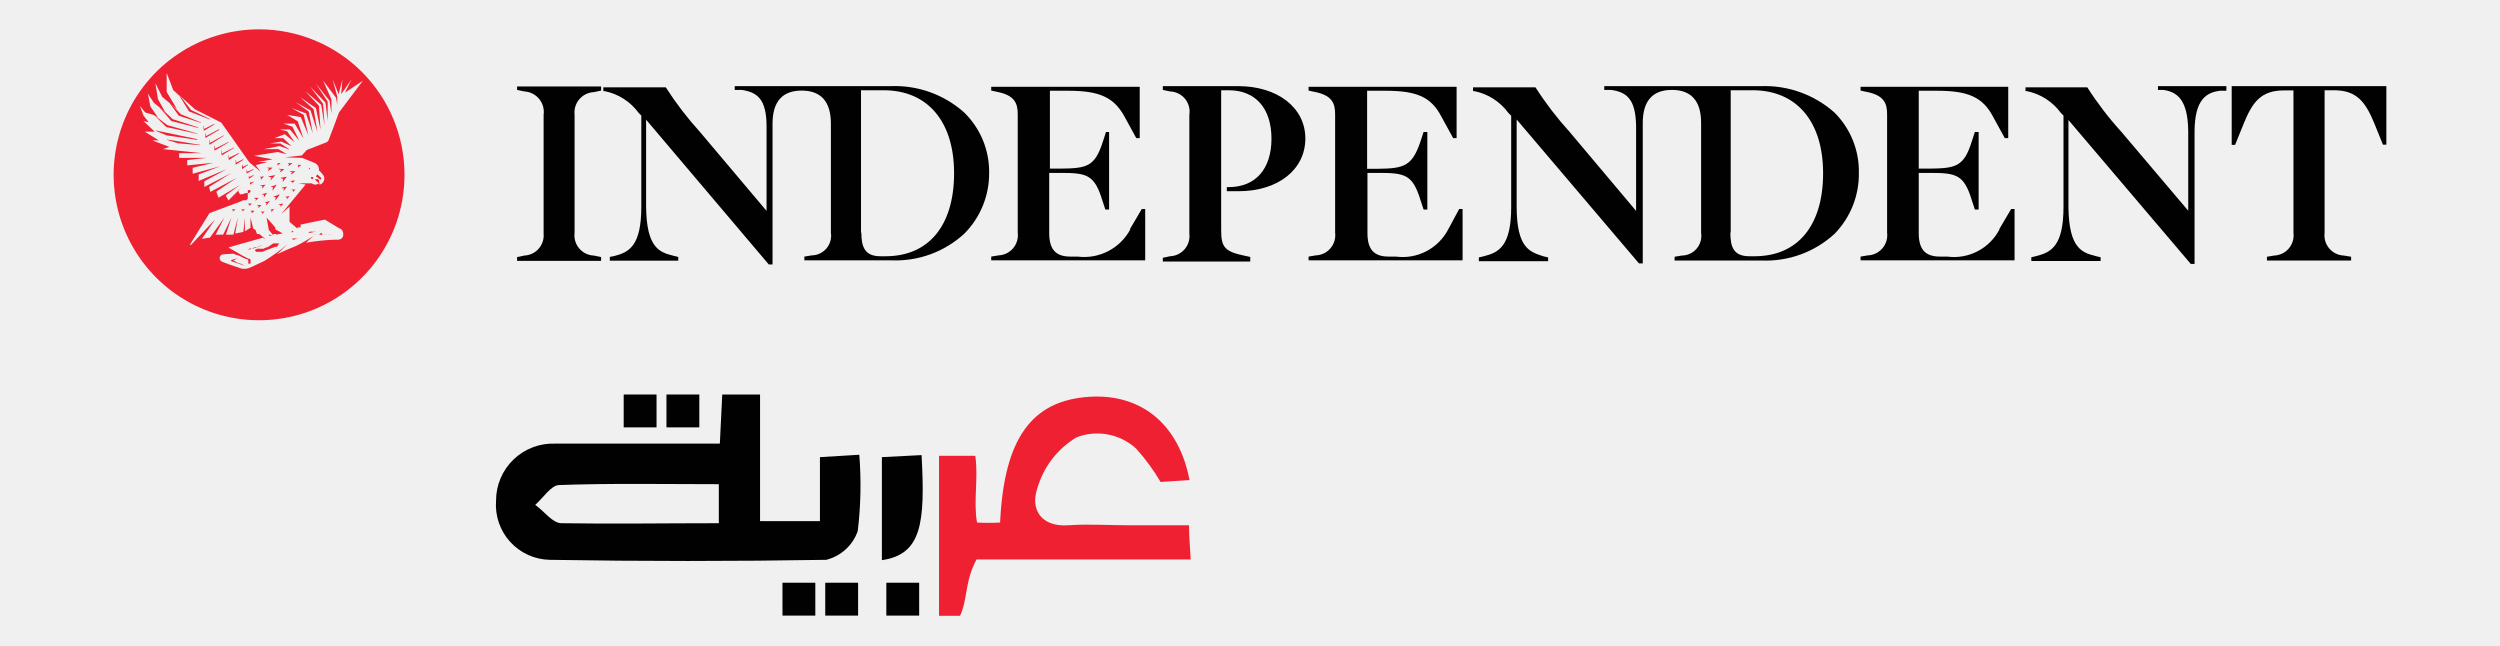
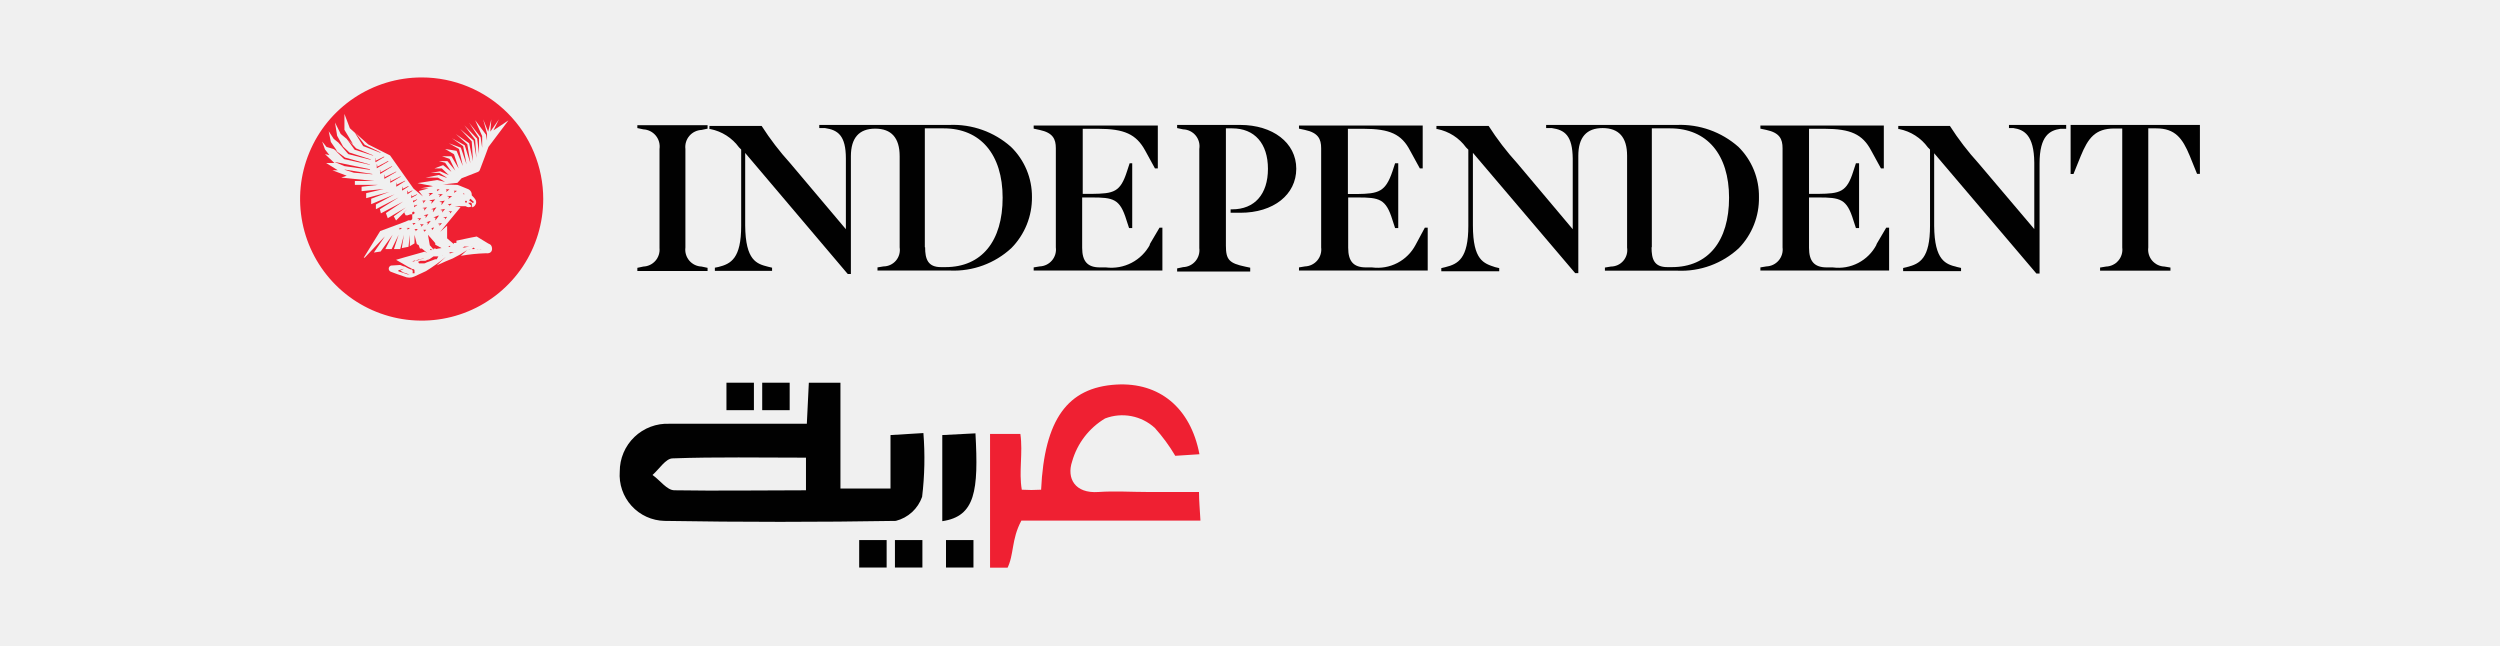
- <svg xmlns="http://www.w3.org/2000/svg" width="4383" height="1131" viewBox="-219.15 -56.55 4821.3 1244.1" fill="none">
+ <svg xmlns="http://www.w3.org/2000/svg" width="4383" height="1131" viewBox="-219.15 -178.65 4821.3 1488.3" fill="none">
  <g clip-path="url(#clip0_859_3950)">
    <path d="M778.071 116.829L791.93 119.8C797.44 120.065 802.835 121.479 807.768 123.952C812.7 126.424 817.061 129.9 820.572 134.157C824.083 138.414 826.665 143.358 828.154 148.672C829.642 153.985 830.004 159.551 829.216 165.013V393.721C829.714 398.996 829.13 404.317 827.501 409.358C825.872 414.399 823.231 419.055 819.741 423.04C816.25 427.025 811.983 430.256 807.202 432.535C802.42 434.814 797.223 436.094 791.93 436.295L778.071 439.265V446.526H940.086V439.265L926.228 436.295C920.81 436.109 915.491 434.795 910.61 432.435C905.73 430.074 901.396 426.721 897.886 422.589C894.376 418.457 891.767 413.638 890.227 408.44C888.687 403.241 888.249 397.779 888.941 392.401V165.013C888.3 159.644 888.774 154.201 890.334 149.024C891.894 143.847 894.506 139.048 898.006 134.927C901.506 130.807 905.82 127.453 910.676 125.077C915.532 122.701 920.827 121.354 926.228 121.12L940.086 118.149V110.229H778.071V116.829Z" fill="#010101" />
    <path d="M4084.71 109.569V222.768H4091.31L4108.13 181.184C4124.96 140.261 4141.13 117.819 4185.68 117.819H4203.83V392.401C4204.52 397.779 4204.08 403.241 4202.54 408.44C4201 413.638 4198.39 418.458 4194.88 422.589C4191.37 426.721 4187.04 430.075 4182.16 432.435C4177.28 434.795 4171.96 436.109 4166.54 436.295L4152.68 438.605V445.866H4315.03V438.605L4301.17 436.295C4295.75 436.109 4290.43 434.795 4285.55 432.435C4280.67 430.075 4276.34 426.721 4272.83 422.589C4269.32 418.458 4266.71 413.638 4265.17 408.44C4263.63 403.241 4263.19 397.779 4263.88 392.401V117.489H4282.03C4325.92 117.489 4342.74 140.261 4359.57 180.854L4376.4 222.438H4383V109.569H4086.03" fill="#010101" />
    <path d="M3939.52 116.829H3952.72C3977.47 120.46 4000.23 133.001 4000.89 196.366V349.828L3872.21 198.016C3847.81 171.225 3825.73 142.409 3806.21 111.879H3687.09V119.139H3689.4C3715.91 124.453 3739.47 139.529 3755.4 161.383L3760.35 166.333V342.237C3760.35 417.483 3736.92 430.024 3707.88 437.285L3698.31 439.595V446.856H3831.95V439.595L3822.38 437.285C3796.97 430.684 3770.57 423.424 3769.91 342.237V174.914L4005.84 452.466H4013.1V198.016C4013.1 133.661 4037.19 122.11 4061.28 118.479H4074.48V109.569H3942.49V116.829" fill="#010101" />
    <path d="M2573.77 385.801C2564.38 403.872 2549.65 418.607 2531.58 427.998C2513.51 437.388 2492.98 440.977 2472.8 438.275H2458.94C2430.56 438.275 2418.02 424.414 2418.02 393.061V276.892H2439.14C2490.29 276.892 2505.14 279.862 2520.32 329.366L2526.26 347.518H2533.51V198.016H2526.26L2520.32 216.167C2504.15 264.021 2488.64 268.311 2438.48 268.971H2417.37V118.479H2453.33C2514.05 118.479 2541.1 131.02 2560.57 168.313L2583.34 209.897H2589.94V110.889H2304.51V118.149L2318.37 121.12C2349.06 127.72 2355.66 142.241 2355.66 163.363V392.071C2356.35 397.449 2355.91 402.911 2354.37 408.11C2352.83 413.308 2350.23 418.127 2346.72 422.259C2343.21 426.391 2338.87 429.744 2333.99 432.104C2329.11 434.465 2323.79 435.779 2318.37 435.965L2304.51 438.275V445.535H2601.49V346.528H2594.89L2573.77 385.801Z" fill="#010101" />
    <path d="M3636.94 385.801C3627.55 403.872 3612.81 418.607 3594.74 427.998C3576.67 437.388 3556.15 440.977 3535.97 438.275H3522.11C3493.73 438.275 3481.19 424.414 3481.19 393.061V276.892H3502.31C3553.45 276.892 3568.3 279.862 3583.48 329.366L3589.42 347.518H3596.68V198.016H3589.42L3583.48 216.167C3568.3 265.011 3552.79 267.981 3502.31 268.641H3481.19V118.479H3516.83C3576.88 118.479 3604.6 131.02 3624.4 168.313L3647.17 209.897H3653.76V110.889H3369V118.149L3382.86 121.12C3413.55 127.72 3420.15 142.241 3420.15 163.363V392.071C3420.84 397.449 3420.4 402.911 3418.86 408.11C3417.32 413.308 3414.71 418.127 3411.2 422.259C3407.69 426.391 3403.36 429.744 3398.48 432.104C3393.6 434.465 3388.28 435.779 3382.86 435.965L3369 438.275V445.535H3665.97V346.528H3659.37L3636.61 385.141" fill="#010101" />
    <path d="M1441.31 391.741V117.489H1484.87C1569.67 117.489 1620.82 177.554 1620.82 277.552C1620.82 377.55 1572.64 437.615 1488.83 437.615H1478.6C1448.57 437.615 1441.97 419.463 1441.97 391.741M1498.07 109.569H1197.79V116.829H1210.99C1241.02 121.12 1259.17 134.321 1259.17 187.125V350.158L1130.81 198.016C1106.46 171.185 1084.38 142.373 1064.82 111.879H944.376V119.139H946.686C973.211 124.422 996.774 139.505 1012.68 161.383L1017.63 166.333V342.237C1017.63 417.483 994.202 430.024 965.164 437.285L956.915 438.935V446.195H1088.9V438.935L1079.33 436.625C1053.6 430.024 1027.53 422.764 1026.87 341.577V174.254L1263.46 453.456H1270.72V181.844C1270.72 139.601 1289.53 118.149 1326.81 118.149C1364.1 118.149 1383.24 139.271 1383.24 181.844V392.071C1384.09 397.474 1383.77 402.998 1382.29 408.265C1380.82 413.532 1378.22 418.417 1374.68 422.586C1371.14 426.755 1366.73 430.109 1361.78 432.418C1356.82 434.727 1351.42 435.937 1345.95 435.965L1332.09 438.275V445.535H1500.05C1525.79 446.601 1551.48 442.572 1575.66 433.68C1599.84 424.789 1622.03 411.209 1640.94 393.721C1656.25 378.197 1668.34 359.791 1676.49 339.568C1684.65 319.346 1688.72 297.706 1688.46 275.902C1688.62 254.317 1684.4 232.924 1676.07 213.014C1667.73 193.105 1655.45 175.092 1639.95 160.063C1600.99 125.472 1550.12 107.368 1498.07 109.569Z" fill="#010101" />
    <path d="M3118.55 391.741V117.489H3160.79C3245.59 117.489 3296.74 177.554 3296.74 277.552C3296.74 377.55 3248.56 437.615 3164.75 437.615H3154.52C3123.83 437.615 3117.89 419.463 3117.89 391.741M3174.98 109.569H2874.7V116.829H2887.9C2917.93 121.12 2935.42 134.321 2936.08 187.125V350.158L2808.05 198.016C2783.66 171.222 2761.58 142.406 2742.06 111.879H2621.62V119.139H2623.93C2650.44 124.453 2673.99 139.529 2689.92 161.383L2695.2 166.663V342.567C2695.2 417.813 2671.77 430.354 2642.41 437.615L2632.84 439.925V447.186H2766.47V439.925L2756.9 437.615C2731.17 429.034 2705.76 422.434 2705.76 341.247V173.924L2941.69 451.476H2948.95V180.524C2948.95 138.281 2967.76 116.829 3005.04 116.829C3042.33 116.829 3061.47 137.951 3061.47 180.524V392.401C3062.32 397.804 3062 403.328 3060.52 408.595C3059.05 413.862 3056.45 418.747 3052.91 422.916C3049.37 427.085 3044.97 430.439 3040.01 432.748C3035.05 435.057 3029.65 436.267 3024.18 436.295L3010.32 438.605V445.865H3178.28C3204.02 446.931 3229.71 442.902 3253.89 434.01C3278.07 425.119 3300.26 411.539 3319.17 394.051C3334.31 378.446 3346.21 360.004 3354.19 339.785C3362.18 319.566 3366.09 297.968 3365.7 276.232C3366.03 254.663 3362 233.25 3353.83 213.284C3345.66 193.318 3333.54 175.214 3318.18 160.063C3279.23 125.673 3228.55 107.592 3176.63 109.569" fill="#010101" />
    <path d="M2168.9 109.569H2023.38V116.829L2037.24 119.8C2042.79 119.962 2048.23 121.308 2053.22 123.748C2058.2 126.188 2062.61 129.665 2066.14 133.947C2069.67 138.228 2072.24 143.215 2073.69 148.573C2075.14 153.931 2075.42 159.536 2074.53 165.013V393.721C2075.22 399.099 2074.78 404.562 2073.24 409.76C2071.7 414.958 2069.09 419.778 2065.58 423.909C2062.07 428.041 2057.74 431.395 2052.86 433.755C2047.98 436.115 2042.66 437.429 2037.24 437.615L2023.38 440.585V447.846H2191.99V438.935L2181.11 436.625C2143.16 428.704 2135.9 420.453 2135.9 387.781V117.489H2150.42C2202.22 117.489 2232.91 152.472 2232.91 210.887C2232.91 269.301 2202.22 304.284 2150.42 304.284H2146.79V312.205H2169.56C2245.45 312.205 2298.25 270.622 2298.25 210.557C2298.25 150.492 2243.8 109.569 2168.9 109.569Z" fill="#010101" />
    <path d="M1960.69 385.801C1951.04 403.8 1936.16 418.45 1918.01 427.818C1899.87 437.186 1879.31 440.832 1859.05 438.275H1845.2C1816.82 438.275 1804.28 424.414 1804.28 393.061V276.892H1825.4C1876.54 276.892 1891.39 279.862 1906.57 329.366L1912.51 347.518H1919.77V198.016H1913.83L1907.89 216.167C1892.38 265.011 1877.2 267.981 1826.72 268.641H1805.6V118.479H1841.24C1901.29 118.479 1929.01 131.02 1949.47 168.313L1972.23 209.897H1978.83V110.889H1692.42V118.149L1706.28 121.12C1736.97 127.72 1743.56 142.241 1743.56 163.363V392.071C1744.26 397.449 1743.82 402.911 1742.28 408.11C1740.74 413.308 1738.13 418.127 1734.62 422.259C1731.11 426.391 1726.78 429.744 1721.9 432.104C1717.02 434.465 1711.7 435.779 1706.28 435.965L1692.42 438.275V445.535H1989.39V346.528H1982.79L1960.03 385.141" fill="#010101" />
    <path d="M312.482 329.366L320.071 319.135L319.082 318.475L307.533 323.096L312.482 323.756L311.822 329.366H312.482Z" fill="#EF2032" />
    <path d="M304.563 352.138L308.852 347.188V346.198L302.253 347.848L304.563 349.168L303.903 352.138H304.563Z" fill="#EF2032" />
    <path d="M315.452 261.381L316.442 262.371L321.391 258.741V258.081H314.792L317.102 259.401L315.452 261.381Z" fill="#EF2032" />
    <path d="M307.533 304.614L306.213 310.555H306.873L314.132 300.324V299.664L302.253 303.954L307.533 304.614Z" fill="#EF2032" />
    <path d="M321.391 275.572L329.311 269.632L318.422 268.971V269.632L323.041 270.952L320.731 274.582L321.391 275.572Z" fill="#EF2032" />
    <path d="M298.623 284.153L304.563 285.803L302.253 290.753H303.243L311.822 281.182L298.623 283.493V284.153Z" fill="#EF2032" />
    <path d="M378.476 270.952V267.321C378.476 267.321 378.476 267.321 376.167 267.321L378.476 270.952Z" fill="#EF2032" />
    <path d="M294.334 339.597L300.933 331.676V331.016L291.364 333.987L294.994 335.307L293.674 339.597H294.334Z" fill="#EF2032" />
    <path d="M193.693 182.505L174.555 192.075L173.895 186.135H173.235L173.895 195.706L194.353 183.495L193.693 182.505Z" fill="#EF2032" />
    <path d="M202.932 192.735L178.184 205.936L177.524 200.326H176.864V209.567L203.922 193.725L202.932 192.735Z" fill="#EF2032" />
    <path d="M211.841 204.616L185.444 219.137L184.784 213.197H184.124L184.784 222.768L212.501 205.276L211.841 204.616Z" fill="#EF2032" />
    <path d="M286.414 306.924L293.014 299.664L282.785 300.984V301.644L287.074 302.304L285.755 306.924H286.414Z" fill="#EF2032" />
    <path d="M283.445 290.093H284.105L289.384 284.153V283.493L281.135 284.813L284.765 286.463L283.445 290.093Z" fill="#EF2032" />
    <path d="M297.304 272.602L297.963 273.262L306.213 267.321V266.661H295.984L299.613 268.971L297.304 272.602Z" fill="#EF2032" />
    <path d="M384.416 284.813H380.786V288.443H385.076L384.416 284.813Z" fill="#EF2032" />
    <path d="M400.254 392.401L395.965 396.032H392.335C391.975 396.207 391.58 396.298 391.18 396.298C390.78 396.298 390.385 396.207 390.025 396.032H385.736H382.106H379.796H383.426C384.612 395.692 385.869 395.692 387.055 396.032C388.242 395.692 389.499 395.692 390.685 396.032C391.644 395.678 392.697 395.678 393.655 396.032H398.604H401.574C402.533 395.678 403.586 395.678 404.544 396.032H408.174H413.453H415.763C416.726 395.705 417.77 395.705 418.733 396.032H421.042H418.073C416.663 396.368 415.193 396.368 413.783 396.032H411.473C410.062 396.356 408.595 396.356 407.184 396.032H403.554L400.254 392.401Z" fill="#EF2032" />
    <path d="M161.356 211.877L81.173 195.046V195.706L102.291 204.616L161.356 213.197V211.877Z" fill="#EF2032" />
    <path d="M228.01 347.848L229.99 348.508L229.33 351.478L234.609 347.848V347.188H228.01V347.848Z" fill="#EF2032" />
    <path d="M108.89 141.581L108.23 142.571L125.719 166.663L168.615 180.524V179.864L129.348 163.693L108.89 141.581Z" fill="#EF2032" />
    <path d="M102.951 213.197L124.069 219.797L166.635 223.428V222.768L102.951 212.537V213.197Z" fill="#EF2032" />
    <path d="M185.444 173.924L186.103 173.264L149.147 155.442L130.338 131.02L126.049 127.06L145.517 158.413L185.444 173.924Z" fill="#EF2032" />
    <path d="M161.356 201.646V200.986L103.611 184.815L76.883 164.683V164.353L101.631 188.445L161.356 201.646Z" fill="#EF2032" />
    <path d="M111.2 176.894L163.005 190.095V189.105L113.84 173.264L90.412 151.152L89.752 150.492L89.092 151.152L111.2 176.894Z" fill="#EF2032" />
    <path d="M238.899 450.156L230.979 445.535L239.889 441.245L226.69 444.875V447.186L239.889 451.476L246.488 453.786L253.087 456.096L246.488 452.466L238.899 450.156Z" fill="#EF2032" />
    <path d="M379.136 390.091C382.757 390.455 386.405 390.455 390.025 390.091H395.305C395.665 389.916 396.06 389.825 396.46 389.825C396.86 389.825 397.255 389.916 397.615 390.091C397.615 390.091 399.924 390.091 400.584 390.091C401.244 390.091 402.894 390.091 403.554 390.091H405.864H400.584H396.295H390.355L379.466 392.401H377.156H374.847L379.136 390.091Z" fill="#EF2032" />
    <path d="M246.158 347.848L248.468 348.508L247.478 351.478L252.757 347.848V347.188H246.158V347.848Z" fill="#EF2032" />
    <path d="M344.819 403.292H347.129H350.759H354.388H358.678H362.308H364.618H362.968H359.338H355.048L347.129 405.602H344.819V403.292Z" fill="#EF2032" />
    <path d="M346.139 388.111V396.031V391.081C346.139 391.081 346.139 391.081 343.829 391.081H341.52L346.139 388.111Z" fill="#EF2032" />
    <path d="M221.41 217.157L195.673 230.028L195.013 224.418H194.353V233.659H195.013L222.07 217.817L221.41 217.157Z" fill="#EF2032" />
    <path d="M400.914 287.123C397.945 284.813 395.635 281.842 392.995 279.862L390.025 283.493L398.934 290.093L400.914 287.123Z" fill="#EF2032" />
    <path d="M280.475 0C225.002 0 170.775 16.452 124.652 47.276C78.528 78.101 42.578 121.912 21.35 173.171C0.122 224.43 -5.433 280.834 5.389 335.25C16.212 389.666 42.924 439.65 82.149 478.882C121.374 518.113 171.35 544.83 225.757 555.654C280.164 566.478 336.558 560.923 387.808 539.691C439.058 518.459 482.863 482.504 513.682 436.372C544.501 390.241 560.95 336.004 560.95 280.522C560.95 206.123 531.4 134.771 478.801 82.163C426.202 29.555 354.862 0 280.475 0ZM362.968 247.85C362.968 247.85 373.197 251.48 387.056 257.42C389.945 258.504 392.39 260.52 394.004 263.15C395.618 265.781 396.308 268.875 395.965 271.942C395.965 271.942 401.244 276.892 403.884 280.852C405.436 282.829 406.28 285.27 406.28 287.783C406.28 290.296 405.436 292.737 403.884 294.713C403.032 296.091 401.875 297.253 400.501 298.112C399.128 298.97 397.576 299.501 395.965 299.664C398.275 299.664 395.965 294.713 395.965 291.743C395.965 288.773 392.335 288.113 390.025 289.433H387.716L395.965 297.024C393.989 298.576 391.548 299.42 389.035 299.42C386.523 299.42 384.082 298.576 382.106 297.024H356.368L370.227 299.334L323.041 356.428L339.21 341.907V355.108V358.739V367.649V371.28L354.719 384.481V386.791V381.84H360.658V384.151V378.87C360.658 378.87 360.658 378.87 360.658 376.56C387.056 370.619 407.514 366.989 407.514 366.989C434.571 383.16 432.262 382.5 438.201 385.141C444.141 387.781 447.77 407.912 428.632 405.602C409.267 406.213 389.97 408.198 370.887 411.543L385.406 398.342C374.858 405.47 363.833 411.865 352.409 417.483C342.84 421.113 329.641 427.054 315.122 433.654L336.24 413.853C321.774 425.955 306.445 436.985 290.374 446.856C278.825 451.806 269.256 457.086 263.317 459.397C259.75 461.051 255.865 461.908 251.933 461.908C248.001 461.908 244.116 461.051 240.549 459.397C226.69 455.106 221.74 452.796 209.861 448.506C208.306 448.031 206.944 447.07 205.976 445.762C205.008 444.455 204.486 442.872 204.486 441.245C204.486 439.619 205.008 438.035 205.976 436.728C206.944 435.421 208.306 434.459 209.861 433.984L230.98 432.664L238.239 435.635C242.529 435.635 246.158 439.265 249.788 440.585L255.067 442.895H257.377C258.324 443.734 259.107 444.741 259.687 445.865C260.041 446.824 260.041 447.877 259.687 448.836V451.806H263.977C264.152 451.446 264.243 451.051 264.243 450.651C264.243 450.251 264.152 449.856 263.977 449.496C263.977 449.496 263.977 447.186 263.977 445.865C263.977 444.545 263.977 443.555 261.667 442.235H259.357L254.078 439.265C250.296 437.576 246.655 435.59 243.188 433.324C235.269 429.034 227.02 423.754 221.41 420.783C221.41 420.783 249.788 412.203 287.405 401.972L293.344 404.942L289.714 401.972L280.805 394.711H276.516L273.546 386.791L269.256 384.481L263.977 363.029V382.83L253.088 389.431V363.029L250.118 390.751L234.609 393.721L239.559 363.029L230.98 396.031H216.461L227.35 363.029L211.181 396.031H196.663L213.491 363.029L185.774 401.642L170.265 403.952L195.673 366.659L149.147 415.833H146.837L184.784 354.448L243.188 332.666L249.788 329.696C249.788 329.696 252.098 329.696 253.418 329.696H255.727L258.697 326.726C258.697 326.726 258.697 324.416 258.697 323.756C258.872 323.396 258.963 323.001 258.963 322.601C258.963 322.2 258.872 321.805 258.697 321.446V306.924V309.235C258.697 309.235 258.697 309.235 258.697 311.545C258.96 310.845 259.49 310.277 260.17 309.968C260.851 309.658 261.627 309.632 262.327 309.895C263.027 310.157 263.594 310.687 263.903 311.368C264.213 312.049 264.239 312.825 263.977 313.525L261.007 315.835C259.522 315.835 259.522 315.835 258.037 315.835H254.407L247.808 318.145C247.808 318.145 244.178 318.145 243.518 318.145L239.889 310.885L247.148 304.284L221.41 330.026L216.131 320.455L243.848 299.994L202.272 324.746L197.983 312.865L237.579 286.463L186.434 313.525L184.124 303.954L227.35 276.892L174.885 303.954V293.063L218.111 269.631L163.996 292.403V279.862L205.902 264.021L152.447 278.542V266.991L192.703 257.42L141.888 262.371V252.14L179.834 247.85H126.379V238.939H170.925L95.032 231.018L107.571 226.728L74.573 214.187H87.112L60.055 197.356H79.193L57.415 176.894L67.644 179.204L57.415 166.003L50.816 147.852L61.045 160.393L76.883 165.013L85.463 169.964L70.944 148.842L65.994 124.09L77.543 141.581L88.432 150.492L99.321 159.403L85.463 134.651L80.513 103.958L93.712 130.36L122.089 153.792L102.291 120.79V84.157L114.83 117.159L125.389 126.73L131.988 132.01L157.066 154.452L207.552 179.864L261.667 256.43L283.445 274.582L273.876 262.041L296.974 255.77H278.165L306.543 250.82L270.906 243.889L316.112 236.629L334.26 240.919L317.762 231.018H290.044L320.072 225.078L338.22 231.678V231.018L321.392 220.128H301.593L323.371 216.497L343.17 225.408L327.001 209.897H309.843L329.971 202.306L349.109 217.817L334.59 196.696L320.072 193.065H339.87L358.018 214.847L344.819 187.785L327.331 181.844H349.109L365.938 210.227L355.049 177.224L334.59 165.013L360.988 169.303L375.507 204.286L366.597 165.013L343.17 151.812L370.887 162.043L384.086 200.656L376.167 158.413L350.429 140.261L379.796 156.432L392.995 198.016L385.736 154.122L359.338 130.69L390.025 151.812L398.935 193.395L395.965 147.522L369.567 119.139L400.254 145.542L406.854 185.805L403.884 143.561L379.136 110.559L408.504 141.251L412.793 176.234V139.601L390.025 104.618L416.423 137.621L420.053 162.373V135.311L403.884 98.678L428.962 132.01L431.272 145.872V129.7L422.363 96.698L433.911 125.08L441.171 96.698L438.861 125.08L458.659 96.698L446.12 122.11L480.767 99.008L434.571 160.393C434.571 160.393 420.053 199.996 414.773 213.197C414.342 214.324 413.679 215.347 412.826 216.2C411.973 217.053 410.95 217.717 409.824 218.147L372.537 232.669L362.968 243.229L329.971 246.86L362.968 247.85Z" fill="#EF2032" />
    <path d="M311.822 382.17L294.994 363.029L299.283 387.121L308.193 397.352V399.662V394.711H313.142V397.022V396.031C317.485 394.964 321.894 394.192 326.341 393.721L311.822 385.801V382.17Z" fill="#EF2032" />
    <path d="M318.422 338.277L322.051 338.937L321.391 342.567L326.671 336.957V335.967L318.422 337.617V338.277Z" fill="#EF2032" />
    <path d="M349.109 292.403V291.413L341.19 292.403V293.063L344.819 294.383L343.17 297.354L349.109 292.403Z" fill="#EF2032" />
    <path d="M266.616 422.434L273.216 420.123H275.525L284.435 417.153H287.404H291.034H294.664H296.974C296.608 417.308 296.215 417.387 295.819 417.387C295.422 417.387 295.029 417.308 294.664 417.153H296.974H292.684H289.054H286.085L277.175 420.123L269.916 422.434H263.976L257.377 424.744C258.159 424.408 259.001 424.235 259.852 424.235C260.703 424.235 261.545 424.408 262.327 424.744L266.616 422.434Z" fill="#EF2032" />
    <path d="M319.082 412.863H313.802H310.832H307.863L296.974 420.123C294.004 420.123 291.034 422.434 289.054 423.094H284.765H281.135H277.505L272.226 425.404H269.916C268.934 425.224 267.928 425.224 266.946 425.404H269.916H272.226L274.536 429.034H278.165C278.165 429.034 280.475 429.034 281.795 429.034H286.085C289.054 429.034 291.034 426.724 294.004 426.064L305.553 421.773L311.492 419.463H315.122L319.082 412.863Z" fill="#EF2032" />
    <path d="M329.311 410.553V409.893L328.321 410.223L329.311 410.553Z" fill="#EF2032" />
    <path d="M305.223 398.342H300.273V400.652V395.371L305.223 398.342Z" fill="#EF2032" />
    <path d="M330.961 323.756L334.59 324.416L333.93 328.046L338.88 322.106V321.446L330.961 323.096V323.756Z" fill="#EF2032" />
    <path d="M343.169 309.895L346.139 310.555L345.479 313.525H346.139L350.759 308.905H343.169V309.895Z" fill="#EF2032" />
    <path d="M336.9 263.031L337.56 263.691L344.159 258.741V258.081H335.91L338.22 260.061L336.9 263.031Z" fill="#EF2032" />
    <path d="M322.051 287.123L327.331 288.443L325.681 293.723H326.671L333.93 284.153L322.051 286.463V287.123Z" fill="#EF2032" />
    <path d="M324.361 306.264L328.651 306.924L327.331 311.215H327.991L334.59 303.294L324.361 305.274V306.264Z" fill="#EF2032" />
    <path d="M339.54 273.922L344.159 275.572L341.85 279.202L342.51 279.862L350.759 273.922L339.54 273.262V273.922Z" fill="#EF2032" />
    <path d="M355.048 265.341L355.708 266.001L360.988 262.371V261.381H354.388L356.368 263.031L355.048 265.341Z" fill="#EF2032" />
    <path d="M231.639 228.048L208.871 239.599L208.211 233.659H207.552L208.211 243.229L232.299 228.708L231.639 228.048Z" fill="#EF2032" />
    <path d="M269.586 269.631L257.707 274.582L257.047 270.952H256.387V278.212L270.246 270.292L269.586 269.631Z" fill="#EF2032" />
    <path d="M269.586 281.182L261.337 284.813V282.832H260.677V288.443L270.246 281.842L269.586 281.182Z" fill="#EF2032" />
    <path d="M269.586 293.723L263.647 296.034V293.723H262.987V299.664L270.246 294.383L269.586 293.723Z" fill="#EF2032" />
    <path d="M258.697 260.721L249.128 265.341L248.468 261.381H247.478V269.631L259.357 261.381L258.697 260.721Z" fill="#EF2032" />
    <path d="M241.868 238.279L222.73 247.52L222.07 242.569H221.41L222.07 252.14L242.528 238.939L241.868 238.279Z" fill="#EF2032" />
    <path d="M249.788 250.49L236.589 257.091L235.929 252.14H235.269V260.721H235.929L250.448 251.48L249.788 250.49Z" fill="#EF2032" />
    <path d="M284.105 352.138L286.415 353.458L285.755 356.428L290.704 352.138V351.478H284.105V352.138Z" fill="#EF2032" />
    <path d="M285.755 317.815V318.475L290.044 319.135L289.384 323.756H290.044L295.984 315.505L285.755 317.815Z" fill="#EF2032" />
    <path d="M284.765 338.937H276.845V339.597L279.815 341.247L278.495 344.877L284.765 339.597V338.937Z" fill="#EF2032" />
    <path d="M265.956 335.967H259.357V336.957L261.337 337.617L260.677 340.587L265.956 336.957V335.967Z" fill="#EF2032" />
    <path d="M279.155 325.076H270.906V325.736L274.536 327.386L273.216 331.016L279.155 325.736V325.076Z" fill="#EF2032" />
    <path d="M264.307 350.818L266.616 352.138L265.956 355.108L270.906 350.818V349.828H264.307V350.818Z" fill="#EF2032" />
    <path d="M1591.78 1131V822.425H1661.73C1668 866.649 1657.77 909.222 1665.03 951.136C1679.87 952.048 1694.74 952.048 1709.58 951.136C1717.17 788.763 1770.62 715.167 1883.14 708.566C1982.13 702.956 2054.4 761.701 2074.86 869.289L2019.09 872.919C2005.54 849.949 1989.74 828.391 1971.9 808.564C1956.67 794.632 1937.86 785.215 1917.58 781.368C1897.3 777.521 1876.35 779.396 1857.07 786.783C1820.1 808.92 1792.96 844.329 1781.18 885.79C1767.98 924.734 1787.45 960.376 1841.9 956.416C1879.84 953.776 1918.12 956.416 1956.4 956.416H2073.87C2073.87 978.198 2075.85 996.349 2077.17 1022.42H1664.04C1640.28 1066.97 1647.87 1100.31 1631.04 1133.64L1591.78 1131Z" fill="#EF2032" />
    <path d="M1481.57 1023.08V825.066L1558.12 821.105C1565.38 953.116 1558.12 1012.52 1481.57 1023.74" fill="#010101" />
    <path d="M1438.01 820.445L1362.12 825.066V948.495H1246.63V704.276H1173.71L1169.09 798.994C1058.88 798.994 955.595 798.994 852.314 798.994C837.446 798.323 822.596 800.68 808.666 805.923C794.736 811.166 782.016 819.184 771.278 829.492C760.54 839.8 752.007 852.182 746.198 865.888C740.389 879.593 737.425 894.336 737.484 909.222C736.406 923.566 738.259 937.98 742.931 951.584C747.603 965.188 754.996 977.698 764.66 988.352C774.323 999.005 786.055 1007.58 799.139 1013.55C812.224 1019.52 826.387 1022.76 840.765 1023.08C1018.62 1026.05 1196.47 1026.05 1374.33 1023.08C1388.24 1019.58 1401.07 1012.68 1411.67 1003.01C1422.26 993.331 1430.29 981.178 1435.04 967.637C1440.91 918.793 1441.91 869.486 1438.01 820.445ZM1167.11 952.456C1061.85 952.456 962.524 954.106 863.533 952.456C846.375 952.456 830.536 929.354 813.048 917.143C828.556 903.612 843.405 879.19 859.244 878.86C960.215 875.23 1061.52 877.21 1167.11 877.21V952.456Z" fill="#010101" />
    <path d="M1553.5 1067.3H1490.15V1130.67H1553.5V1067.3Z" fill="#010101" />
    <path d="M1435.7 1067.3H1372.35V1130.67H1435.7V1067.3Z" fill="#010101" />
    <path d="M1353.21 1067.3H1289.86V1130.67H1353.21V1067.3Z" fill="#010101" />
    <path d="M1129.49 704.276H1066.14V767.641H1129.49V704.276Z" fill="#010101" />
    <path d="M1047 704.276H983.643V767.641H1047V704.276Z" fill="#010101" />
  </g>
  <defs>
    <clipPath id="clip0_859_3950">
      <rect width="4383" height="1131" fill="white" />
    </clipPath>
  </defs>
</svg>
